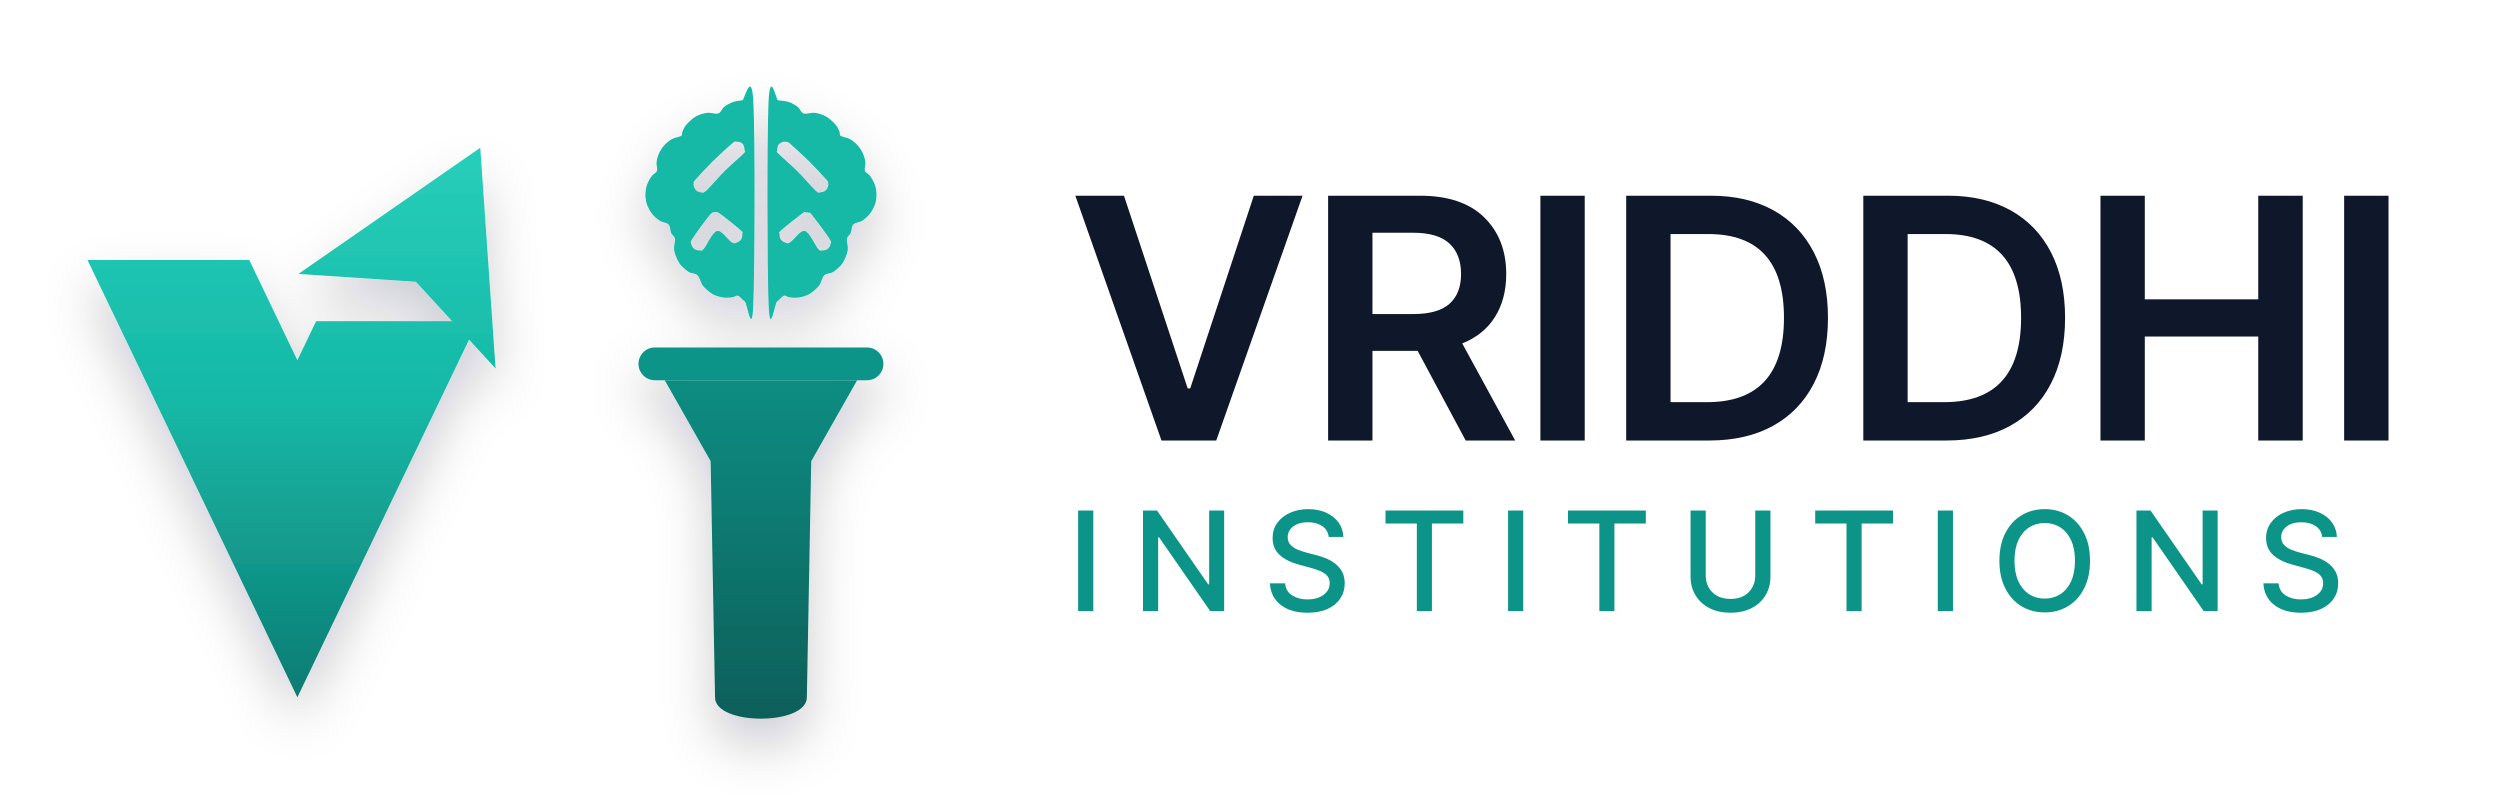
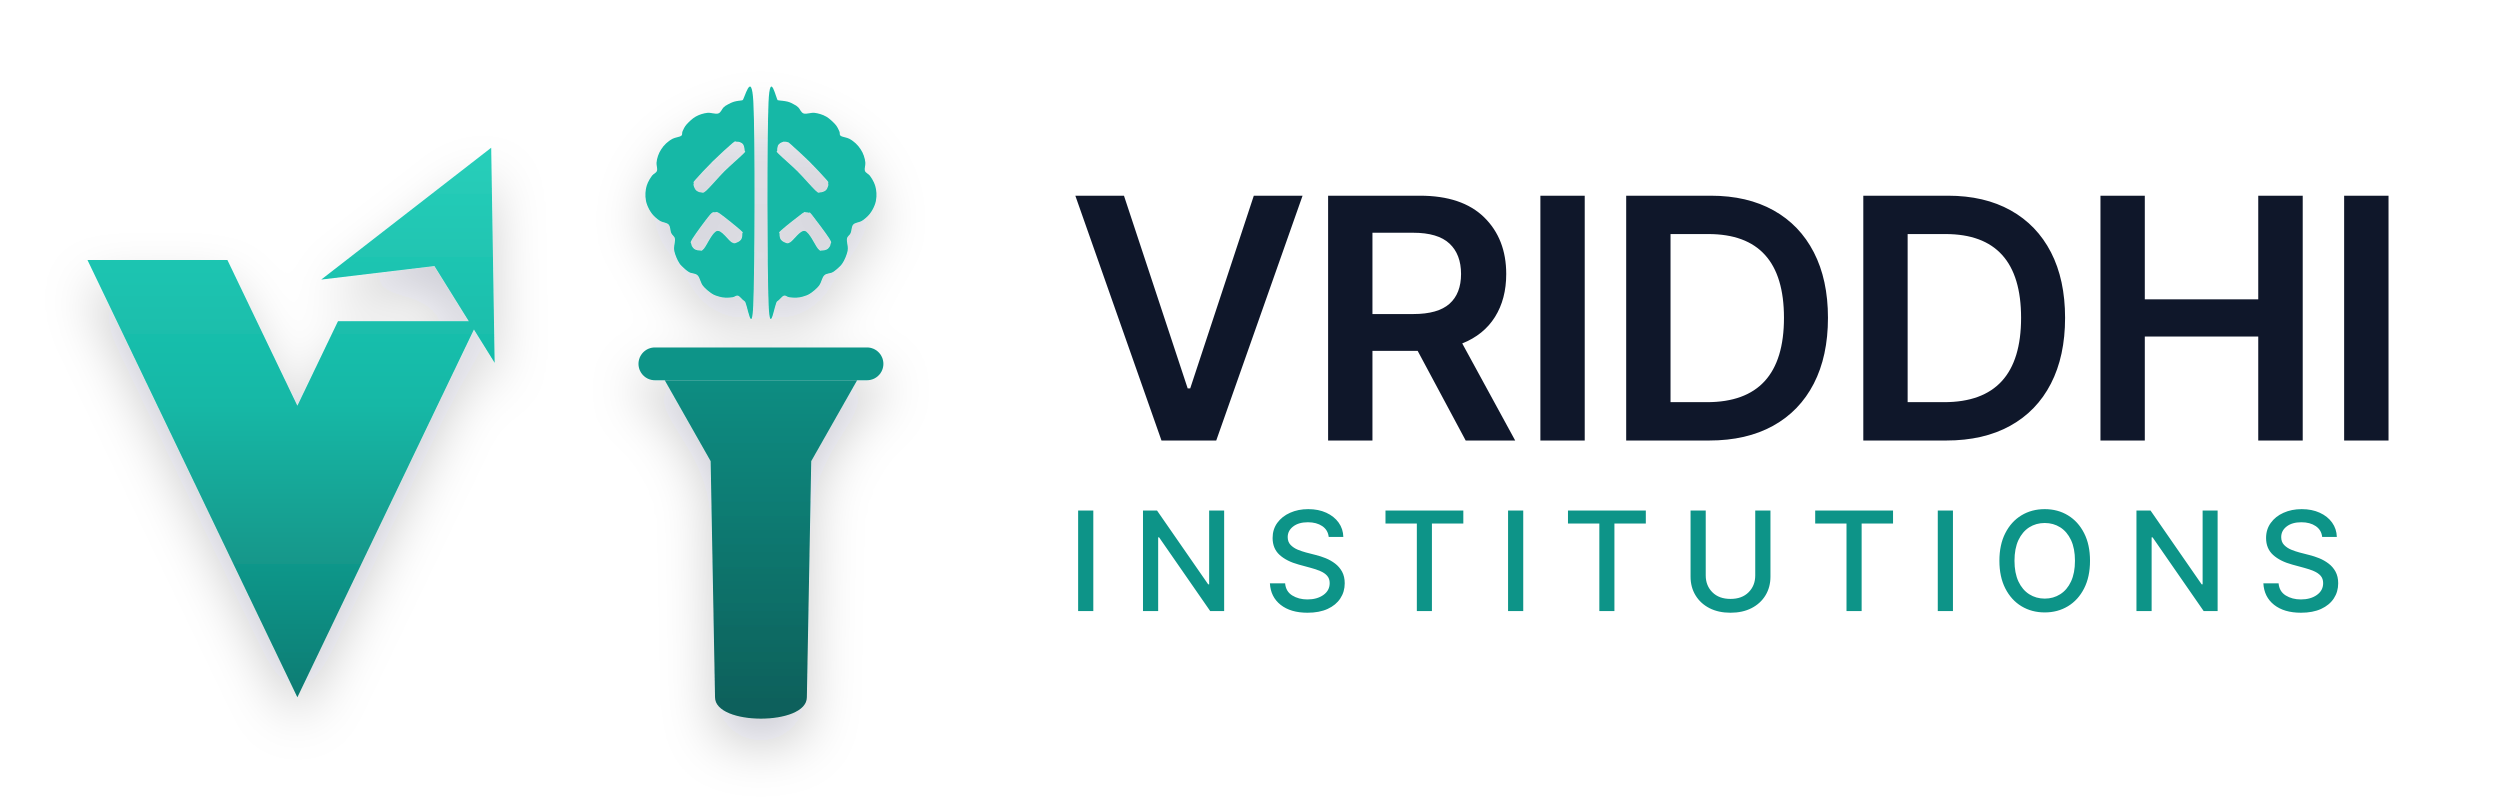
<svg xmlns="http://www.w3.org/2000/svg" viewBox="-124 -159.45 571.66 184.45" width="571.66" height="184.45" role="img" aria-label="Vriddhi Institutions">
  <defs>
    <linearGradient id="gradV" gradientUnits="userSpaceOnUse" x1="-20" y1="-140" x2="-20" y2="6">
      <stop offset="0" stop-color="#2dd4bf" />
      <stop offset="0.5" stop-color="#14b8a6" />
      <stop offset="1" stop-color="#0f766e" />
    </linearGradient>
    <linearGradient id="gradTorch" gradientUnits="userSpaceOnUse" x1="0" y1="-84" x2="0" y2="6">
      <stop offset="0" stop-color="#0d9488" />
      <stop offset="1" stop-color="#115e59" />
    </linearGradient>
    <linearGradient id="gradBrain" gradientUnits="userSpaceOnUse" x1="0" y1="-145" x2="0" y2="-88">
      <stop offset="0" stop-color="#5eead4" />
      <stop offset="1" stop-color="#14b8a6" />
    </linearGradient>
    <filter id="softShadow" x="-35%" y="-35%" width="170%" height="170%" color-interpolation-filters="sRGB">
      <feDropShadow dx="0" dy="6" stdDeviation="6" flood-color="#0f172a" flood-opacity="0.2" />
    </filter>
    <filter id="liftShadow" x="-35%" y="-35%" width="170%" height="170%" color-interpolation-filters="sRGB">
      <feDropShadow dx="0" dy="11" stdDeviation="13" flood-color="#0f172a" flood-opacity="0.3" />
    </filter>
  </defs>
  <g class="vriddhi-mark" filter="url(#softShadow)">
-     <path d="M -104 -100 L -56 0 L -14.72 -86 L -51.72 -86 L -56 -77.08 L -67 -100 Z" fill="url(#gradV)" />
-     <path d="M -14.18 -125.67 L -10.68 -75.18 L -28.89 -95.02 L -55.76 -96.82 Z" fill="url(#gradV)" />
+     <path d="M -104 -100 L -56 0 L -14.72 -86 L -46.72 -86 L -56 -66.67 L -72 -100 Z" fill="url(#gradV)" />
+     <path d="M -11.68 -125.67 L -10.89 -76.48 L -24.66 -98.62 L -50.55 -95.52 Z" fill="url(#gradV)" />
    <path d="M 39.5 0 L 38.5 -54 L 28 -72.5 L 72 -72.5 L 61.5 -54 L 60.5 0 C 60.5 6.51 39.5 6.51 39.5 0 Z" fill="url(#gradTorch)" />
    <path d="M 25.75 -80 H 74.25 A 3.75 3.75 0 0 1 78 -76.25 V -76.25 A 3.75 3.75 0 0 1 74.25 -72.5 H 25.75 A 3.75 3.75 0 0 1 22 -76.25 V -76.25 A 3.75 3.75 0 0 1 25.75 -80 Z" fill="#0d9488" />
    <g transform="translate(50 -86.03) scale(1.09)">
      <path fill-rule="evenodd" fill="url(#gradBrain)" d="M -3.89 -46.32 C -3.51 -46.25 -1.97 -53.09 -1.59 -45.93 C -1.21 -38.78 -1.31 -10.37 -1.61 -3.41 C -1.91 3.56 -2.87 -3.82 -3.4 -4.14 C -3.93 -4.46 -4.37 -5.17 -4.79 -5.32 C -5.21 -5.46 -5.48 -5.07 -5.92 -5 C -6.37 -4.93 -6.95 -4.89 -7.43 -4.91 C -7.91 -4.93 -8.32 -4.99 -8.8 -5.14 C -9.28 -5.28 -9.75 -5.4 -10.31 -5.77 C -10.87 -6.15 -11.68 -6.78 -12.18 -7.42 C -12.67 -8.05 -12.8 -9.11 -13.28 -9.59 C -13.76 -10.06 -14.52 -9.95 -15.08 -10.27 C -15.64 -10.6 -16.24 -11.16 -16.63 -11.55 C -17.02 -11.95 -17.18 -12.23 -17.41 -12.65 C -17.63 -13.06 -17.86 -13.62 -18 -14.06 C -18.14 -14.5 -18.22 -14.75 -18.23 -15.29 C -18.24 -15.83 -17.95 -16.77 -18.05 -17.3 C -18.14 -17.83 -18.6 -17.97 -18.82 -18.47 C -19.04 -18.96 -18.97 -19.83 -19.37 -20.26 C -19.77 -20.69 -20.65 -20.68 -21.22 -21.05 C -21.79 -21.42 -22.37 -21.92 -22.81 -22.46 C -23.25 -23.01 -23.63 -23.73 -23.86 -24.33 C -24.1 -24.93 -24.18 -25.51 -24.23 -26.07 C -24.27 -26.62 -24.22 -27.17 -24.14 -27.67 C -24.05 -28.16 -23.94 -28.56 -23.73 -29.03 C -23.51 -29.51 -23.18 -30.08 -22.86 -30.49 C -22.54 -30.91 -21.98 -31.06 -21.82 -31.51 C -21.66 -31.97 -21.95 -32.68 -21.91 -33.21 C -21.87 -33.73 -21.75 -34.21 -21.59 -34.67 C -21.43 -35.14 -21.23 -35.56 -20.95 -35.99 C -20.67 -36.43 -20.31 -36.89 -19.9 -37.27 C -19.49 -37.65 -19.02 -38 -18.49 -38.27 C -17.96 -38.54 -17.07 -38.61 -16.73 -38.87 C -16.39 -39.12 -16.64 -39.41 -16.45 -39.81 C -16.26 -40.21 -16.05 -40.75 -15.59 -41.27 C -15.12 -41.78 -14.39 -42.5 -13.67 -42.91 C -12.96 -43.31 -12.08 -43.58 -11.3 -43.68 C -10.51 -43.79 -9.54 -43.36 -8.97 -43.55 C -8.39 -43.74 -8.19 -44.5 -7.86 -44.81 C -7.52 -45.13 -7.32 -45.25 -6.94 -45.45 C -6.56 -45.66 -6.08 -45.9 -5.58 -46.04 C -5.07 -46.19 -4.18 -46.27 -3.89 -46.32 C -3.61 -46.36 -4.27 -46.38 -3.89 -46.32 Z M 3.57 -46.32 C 3.9 -46.27 5.01 -46.19 5.58 -46.04 C 6.14 -45.9 6.56 -45.66 6.94 -45.45 C 7.32 -45.25 7.52 -45.13 7.86 -44.81 C 8.19 -44.5 8.39 -43.74 8.97 -43.55 C 9.54 -43.36 10.51 -43.79 11.3 -43.68 C 12.08 -43.58 12.96 -43.31 13.67 -42.91 C 14.39 -42.5 15.12 -41.78 15.59 -41.27 C 16.05 -40.75 16.26 -40.21 16.45 -39.81 C 16.64 -39.41 16.39 -39.12 16.73 -38.87 C 17.07 -38.61 17.96 -38.54 18.49 -38.27 C 19.02 -38 19.49 -37.65 19.9 -37.27 C 20.31 -36.89 20.67 -36.43 20.95 -35.99 C 21.23 -35.56 21.43 -35.14 21.59 -34.67 C 21.75 -34.21 21.87 -33.73 21.91 -33.21 C 21.95 -32.68 21.66 -31.97 21.82 -31.51 C 21.98 -31.06 22.54 -30.91 22.86 -30.49 C 23.18 -30.08 23.51 -29.51 23.73 -29.03 C 23.94 -28.56 24.05 -28.16 24.14 -27.67 C 24.22 -27.17 24.27 -26.62 24.23 -26.07 C 24.18 -25.51 24.1 -24.93 23.86 -24.33 C 23.63 -23.73 23.25 -23.01 22.81 -22.46 C 22.37 -21.92 21.79 -21.42 21.22 -21.05 C 20.65 -20.68 19.77 -20.69 19.37 -20.26 C 18.97 -19.83 19.04 -18.96 18.82 -18.47 C 18.6 -17.97 18.14 -17.83 18.05 -17.3 C 17.95 -16.77 18.24 -15.83 18.23 -15.29 C 18.22 -14.75 18.14 -14.5 18 -14.06 C 17.86 -13.62 17.63 -13.06 17.41 -12.65 C 17.18 -12.23 17.02 -11.95 16.63 -11.55 C 16.24 -11.16 15.64 -10.6 15.08 -10.27 C 14.52 -9.95 13.76 -10.06 13.28 -9.59 C 12.8 -9.11 12.67 -8.05 12.18 -7.42 C 11.68 -6.78 10.87 -6.15 10.31 -5.77 C 9.75 -5.4 9.28 -5.28 8.8 -5.14 C 8.32 -4.99 7.91 -4.93 7.43 -4.91 C 6.95 -4.89 6.37 -4.93 5.92 -5 C 5.48 -5.07 5.21 -5.46 4.79 -5.32 C 4.37 -5.17 3.93 -4.46 3.4 -4.14 C 2.87 -3.82 1.91 3.56 1.61 -3.41 C 1.31 -10.37 1.27 -38.78 1.59 -45.93 C 1.92 -53.09 3.23 -46.25 3.56 -46.32 C 3.89 -46.38 3.23 -46.36 3.57 -46.32 Z M -5.25 -37.64 C -5.37 -37.58 -5.18 -38 -5.99 -37.31 C -6.81 -36.62 -8.83 -34.78 -10.13 -33.5 C -11.43 -32.21 -13.11 -30.39 -13.77 -29.63 C -14.43 -28.87 -14.04 -29.15 -14.09 -28.94 C -14.14 -28.72 -14.18 -28.59 -14.09 -28.34 C -14.01 -28.08 -13.84 -27.64 -13.58 -27.41 C -13.33 -27.19 -12.93 -27 -12.57 -27 C -12.21 -27 -12.24 -26.67 -11.42 -27.41 C -10.59 -28.16 -8.92 -30.17 -7.63 -31.45 C -6.34 -32.73 -4.39 -34.38 -3.69 -35.1 C -2.98 -35.81 -3.41 -35.43 -3.41 -35.75 C -3.41 -36.06 -3.52 -36.69 -3.69 -36.99 C -3.85 -37.29 -4.16 -37.44 -4.42 -37.54 C -4.68 -37.65 -5.1 -37.62 -5.24 -37.64 C -5.38 -37.65 -5.12 -37.69 -5.25 -37.64 Z M 4.75 -37.64 C 4.63 -37.58 4.21 -37.46 4.01 -37.31 C 3.81 -37.17 3.65 -37.02 3.55 -36.76 C 3.45 -36.5 3.39 -36.02 3.41 -35.75 C 3.43 -35.47 2.98 -35.81 3.69 -35.1 C 4.39 -34.38 6.34 -32.73 7.63 -31.45 C 8.92 -30.17 10.62 -28.16 11.42 -27.41 C 12.22 -26.67 12.07 -27 12.43 -27 C 12.79 -27 13.31 -27.19 13.58 -27.41 C 13.86 -27.64 14.01 -28.08 14.09 -28.34 C 14.18 -28.59 14.14 -28.72 14.09 -28.94 C 14.04 -29.15 14.43 -28.87 13.77 -29.63 C 13.11 -30.39 11.36 -32.27 10.13 -33.5 C 8.89 -34.72 7.11 -36.32 6.36 -37 C 5.6 -37.67 5.85 -37.44 5.58 -37.54 C 5.31 -37.65 4.9 -37.62 4.76 -37.64 C 4.62 -37.65 4.88 -37.69 4.75 -37.64 Z M -9.61 -22.82 C -9.8 -22.73 -9.93 -23.18 -10.72 -22.27 C -11.51 -21.35 -13.72 -18.33 -14.36 -17.31 C -15.01 -16.28 -14.61 -16.42 -14.59 -16.11 C -14.57 -15.79 -14.41 -15.6 -14.27 -15.42 C -14.13 -15.23 -14 -15.1 -13.76 -15 C -13.52 -14.9 -13.14 -14.79 -12.84 -14.82 C -12.54 -14.85 -12.57 -14.5 -11.96 -15.19 C -11.36 -15.87 -10.18 -18.68 -9.21 -18.91 C -8.25 -19.14 -6.86 -16.96 -6.17 -16.55 C -5.49 -16.14 -5.44 -16.36 -5.11 -16.46 C -4.77 -16.56 -4.34 -16.84 -4.14 -17.15 C -3.94 -17.45 -3.89 -17.98 -3.91 -18.3 C -3.93 -18.62 -3.5 -18.38 -4.28 -19.08 C -5.06 -19.79 -7.71 -21.92 -8.6 -22.54 C -9.49 -23.16 -9.44 -22.77 -9.61 -22.82 C -9.77 -22.86 -9.42 -22.91 -9.61 -22.82 Z M 9.39 -22.82 C 9.26 -22.77 9.45 -23.16 8.6 -22.54 C 7.75 -21.92 5.06 -19.79 4.28 -19.08 C 3.5 -18.38 3.93 -18.62 3.91 -18.3 C 3.89 -17.98 3.94 -17.45 4.14 -17.15 C 4.34 -16.84 4.77 -16.56 5.11 -16.46 C 5.44 -16.36 5.49 -16.14 6.17 -16.55 C 6.86 -16.96 8.25 -19.14 9.21 -18.91 C 10.18 -18.68 11.36 -15.87 11.96 -15.19 C 12.57 -14.5 12.54 -14.85 12.84 -14.82 C 13.14 -14.79 13.52 -14.9 13.76 -15 C 14 -15.1 14.13 -15.23 14.27 -15.42 C 14.41 -15.6 14.57 -15.79 14.59 -16.11 C 14.61 -16.42 15.01 -16.28 14.36 -17.31 C 13.72 -18.33 11.44 -21.36 10.72 -22.27 C 10 -23.17 10.26 -22.63 10.03 -22.73 C 9.81 -22.82 9.5 -22.8 9.39 -22.82 C 9.29 -22.83 9.52 -22.86 9.39 -22.82 Z" />
    </g>
  </g>
  <path transform="translate(120 -58.72)" d="M1.89-55.98L13.01-55.98L27.58-11.92L28.16-11.92L42.70-55.98L53.85-55.98L34.11 0L21.59 0L1.89-55.98Z M69.83 0L59.69 0L59.69-55.98L80.68-55.98Q90.33-55.98 95.38-51.03Q100.42-46.09 100.42-38.08L100.42-38.08Q100.42-32.36 97.85-28.26Q95.28-24.16 90.36-22.20L90.36-22.20L102.47 0L91.15 0L80.17-20.50L69.83-20.50L69.83 0ZM69.83-47.51L69.83-28.92L79.18-28.92Q84.81-28.92 87.45-31.27Q90.09-33.62 90.09-38.08L90.09-38.08Q90.09-42.56 87.45-45.03Q84.81-47.51 79.13-47.51L79.13-47.51L69.83-47.51Z M108.23-55.98L118.37-55.98L118.37 0L108.23 0L108.23-55.98Z M146.82 0L146.82 0L127.85 0L127.85-55.98L147.20-55.98Q155.54-55.98 161.54-52.63Q167.54-49.29 170.76-43.03Q173.99-36.77 173.99-28.05L173.99-28.05Q173.99-19.30 170.75-13.01Q167.51-6.72 161.43-3.36Q155.35 0 146.82 0ZM137.99-47.21L137.99-8.77L146.33-8.77Q163.93-8.77 163.93-28.05L163.93-28.05Q163.93-47.21 146.63-47.21L146.63-47.21L137.99-47.21Z M201.04 0L201.04 0L182.07 0L182.07-55.98L201.43-55.98Q209.76-55.98 215.76-52.63Q221.76-49.29 224.99-43.03Q228.21-36.77 228.21-28.05L228.21-28.05Q228.21-19.30 224.97-13.01Q221.74-6.72 215.65-3.36Q209.57 0 201.04 0ZM192.21-47.21L192.21-8.77L200.55-8.77Q218.15-8.77 218.15-28.05L218.15-28.05Q218.15-47.21 200.85-47.21L200.85-47.21L192.21-47.21Z M246.44 0L236.30 0L236.30-55.98L246.44-55.98L246.44-32.28L272.38-32.28L272.38-55.98L282.55-55.98L282.55 0L272.38 0L272.38-23.78L246.44-23.78L246.44 0Z M292.02-55.98L302.17-55.98L302.17 0L292.02 0L292.02-55.98Z" fill="#0f172a" />
  <path transform="translate(120 -19.72)" d="M2.53-22.99L6.00-22.99L6.00 0L2.53 0L2.53-22.99Z M32.49-22.99L35.92-22.99L35.92 0L32.73 0L21.04-16.86L20.83-16.86L20.83 0L17.36 0L17.36-22.99L20.57-22.99L32.27-6.11L32.49-6.11L32.49-22.99Z M63.17-16.95L59.83-16.95Q59.65-18.55 58.35-19.43Q57.04-20.31 55.07-20.31L55.07-20.31Q52.95-20.31 51.70-19.34Q50.45-18.38 50.45-16.91L50.45-16.91Q50.45-15.81 51.12-15.12Q51.79-14.43 52.76-14.03Q53.73-13.64 54.63-13.40L54.63-13.40L56.88-12.82Q57.98-12.55 59.13-12.09Q60.29-11.62 61.28-10.87Q62.26-10.13 62.88-9.02Q63.49-7.90 63.49-6.35L63.49-6.35Q63.49-4.41 62.48-2.89Q61.48-1.36 59.58-0.49Q57.68 0.38 54.98 0.38L54.98 0.38Q51.12 0.38 48.83-1.43Q46.55-3.23 46.38-6.35L46.38-6.35L49.86-6.35Q50.02-4.48 51.49-3.57Q52.96-2.66 54.96-2.66L54.96-2.66Q57.17-2.66 58.61-3.68Q60.05-4.70 60.05-6.39L60.05-6.39Q60.05-7.41 59.47-8.07Q58.90-8.72 57.91-9.14Q56.93-9.57 55.70-9.89L55.70-9.89L52.98-10.63Q50.21-11.38 48.60-12.84Q47.00-14.30 47.00-16.71L47.00-16.71Q47.00-18.69 48.07-20.17Q49.15-21.66 51.00-22.48Q52.85-23.31 55.15-23.31L55.15-23.31Q57.48-23.31 59.27-22.49Q61.06-21.67 62.10-20.23Q63.13-18.79 63.17-16.95L63.17-16.95Z M79.98-20.01L72.81-20.01L72.81-22.99L90.61-22.99L90.61-20.01L83.43-20.01L83.43 0L79.98 0L79.98-20.01Z M100.84-22.99L104.31-22.99L104.31 0L100.84 0L100.84-22.99Z M121.71-20.01L114.54-20.01L114.54-22.99L132.34-22.99L132.34-20.01L125.16-20.01L125.16 0L121.71 0L121.71-20.01Z M157.36-8.15L157.36-22.99L160.84-22.99L160.84-7.87Q160.84-5.46 159.70-3.59Q158.57-1.73 156.51-0.67Q154.46 0.38 151.70 0.38L151.70 0.38Q148.95 0.38 146.89-0.67Q144.84-1.73 143.71-3.59Q142.57-5.46 142.57-7.87L142.57-7.87L142.57-22.99L146.04-22.99L146.04-8.15Q146.04-5.82 147.56-4.30Q149.08-2.78 151.70-2.78L151.70-2.78Q154.33-2.78 155.84-4.30Q157.36-5.82 157.36-8.15L157.36-8.15Z M178.23-20.01L171.07-20.01L171.07-22.99L188.87-22.99L188.87-20.01L181.69-20.01L181.69 0L178.23 0L178.23-20.01Z M199.10-22.99L202.57-22.99L202.57 0L199.10 0L199.10-22.99Z M233.91-11.50L233.91-11.50Q233.91-7.83 232.56-5.18Q231.21-2.53 228.87-1.11Q226.53 0.31 223.56 0.31L223.56 0.31Q220.57 0.31 218.23-1.11Q215.89-2.53 214.54-5.18Q213.19-7.83 213.19-11.50L213.19-11.50Q213.19-15.18 214.54-17.82Q215.89-20.47 218.23-21.89Q220.57-23.31 223.56-23.31L223.56-23.31Q226.53-23.31 228.87-21.89Q231.21-20.47 232.56-17.82Q233.91-15.18 233.91-11.50ZM230.47-11.50L230.47-11.50Q230.47-14.30 229.57-16.23Q228.67-18.15 227.10-19.15Q225.53-20.14 223.56-20.14L223.56-20.14Q221.58-20.14 220.01-19.15Q218.45-18.15 217.54-16.23Q216.64-14.30 216.64-11.50L216.64-11.50Q216.64-8.70 217.54-6.77Q218.45-4.84 220.01-3.85Q221.58-2.85 223.56-2.85L223.56-2.85Q225.53-2.85 227.10-3.85Q228.67-4.84 229.57-6.77Q230.47-8.70 230.47-11.50Z M259.66-22.99L263.09-22.99L263.09 0L259.90 0L248.22-16.86L248.00-16.86L248.00 0L244.53 0L244.53-22.99L247.75-22.99L259.44-6.11L259.66-6.11L259.66-22.99Z M290.35-16.95L287.00-16.95Q286.82-18.55 285.52-19.43Q284.22-20.31 282.24-20.31L282.24-20.31Q280.12-20.31 278.87-19.34Q277.63-18.38 277.63-16.91L277.63-16.91Q277.63-15.81 278.29-15.12Q278.96-14.43 279.93-14.03Q280.90-13.64 281.80-13.40L281.80-13.40L284.05-12.82Q285.15-12.55 286.30-12.09Q287.46-11.62 288.45-10.87Q289.44-10.13 290.05-9.02Q290.66-7.90 290.66-6.35L290.66-6.35Q290.66-4.41 289.66-2.89Q288.65-1.36 286.75-0.49Q284.86 0.38 282.15 0.38L282.15 0.38Q278.29 0.38 276.00-1.43Q273.72-3.23 273.55-6.35L273.55-6.35L277.03-6.35Q277.19-4.48 278.66-3.57Q280.13-2.66 282.13-2.66L282.13-2.66Q284.34-2.66 285.78-3.68Q287.22-4.70 287.22-6.39L287.22-6.39Q287.22-7.41 286.65-8.07Q286.07-8.72 285.09-9.14Q284.10-9.57 282.87-9.89L282.87-9.89L280.15-10.63Q277.38-11.38 275.77-12.84Q274.17-14.30 274.17-16.71L274.17-16.71Q274.17-18.69 275.25-20.17Q276.32-21.66 278.17-22.48Q280.02-23.31 282.32-23.31L282.32-23.31Q284.65-23.31 286.44-22.49Q288.24-21.67 289.27-20.23Q290.30-18.79 290.35-16.95L290.35-16.95Z" fill="#0d9488" />
</svg>
